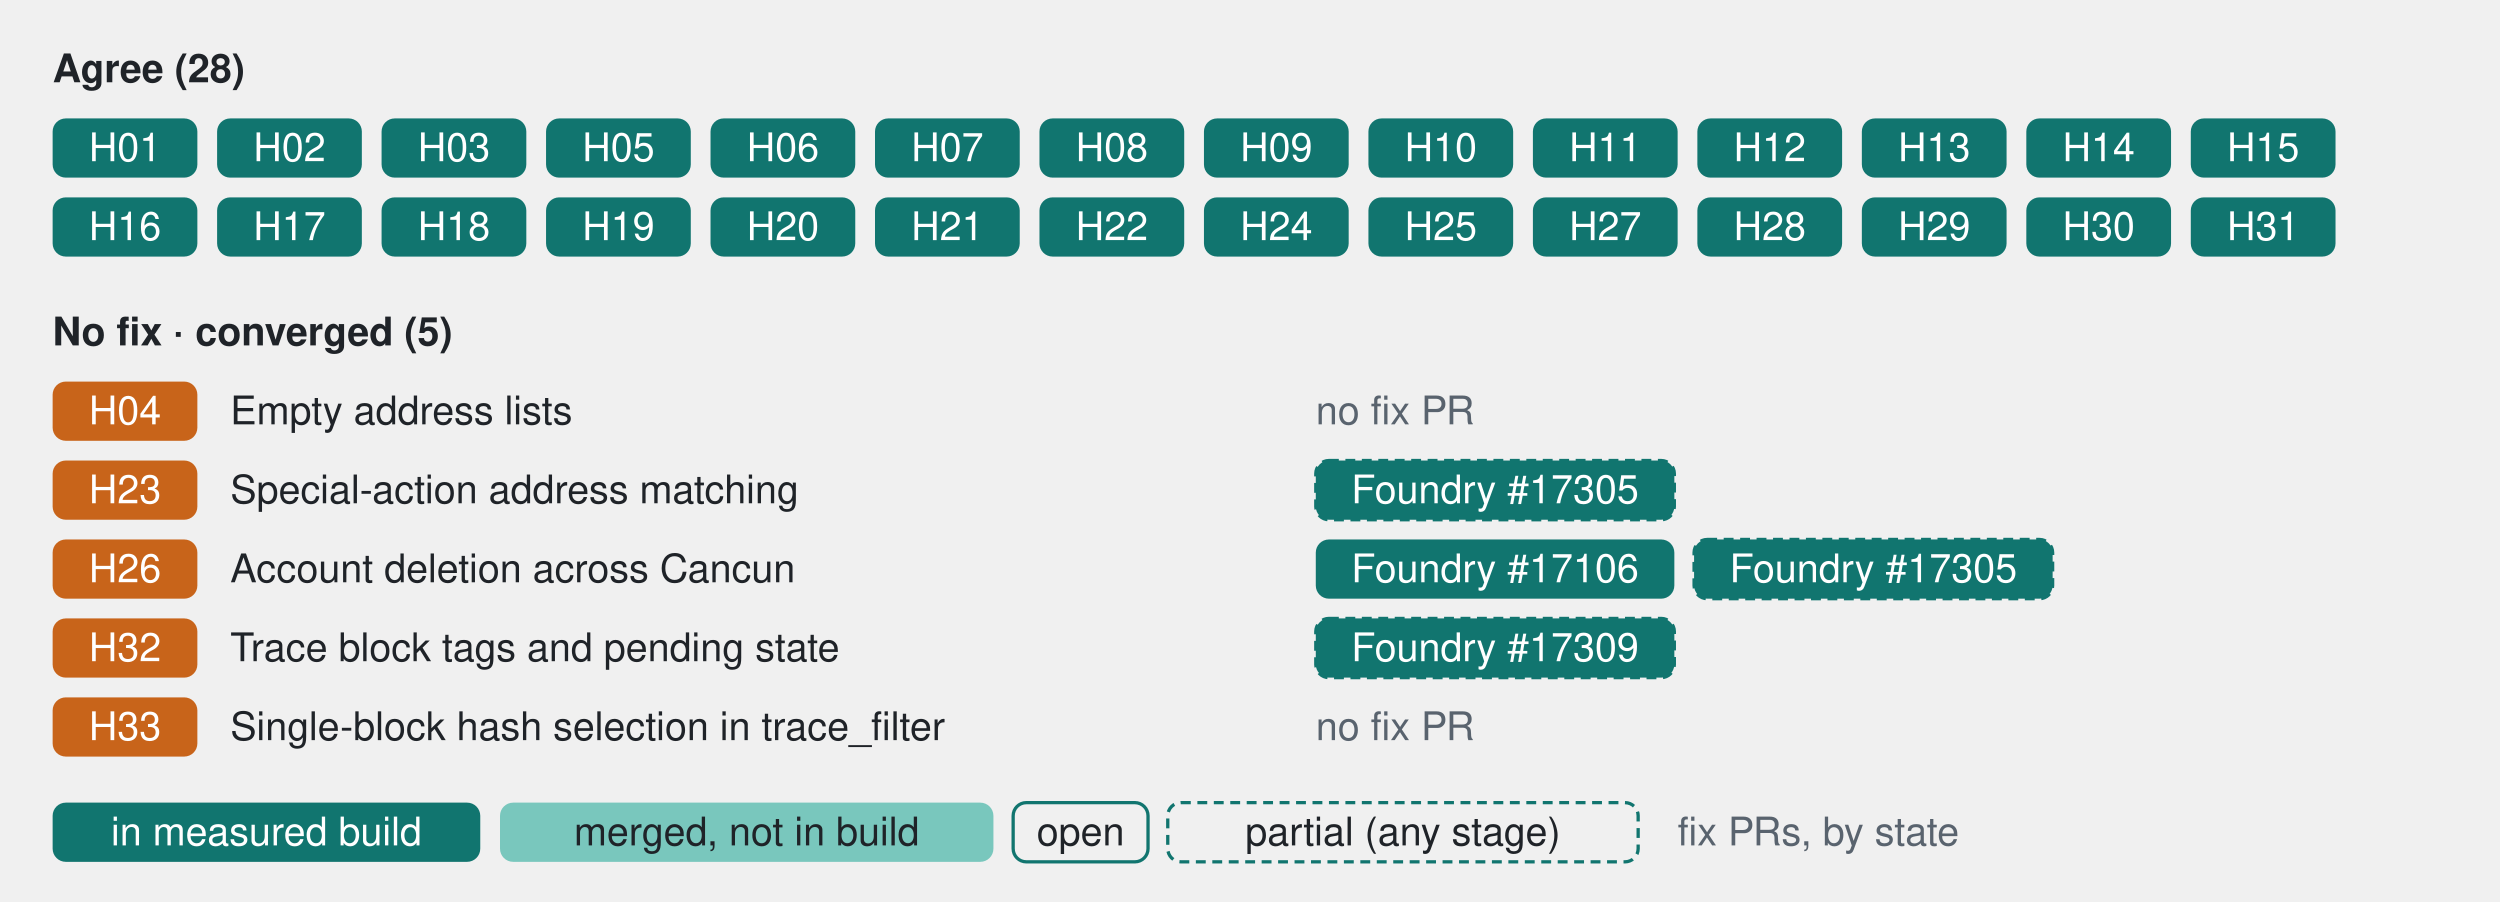
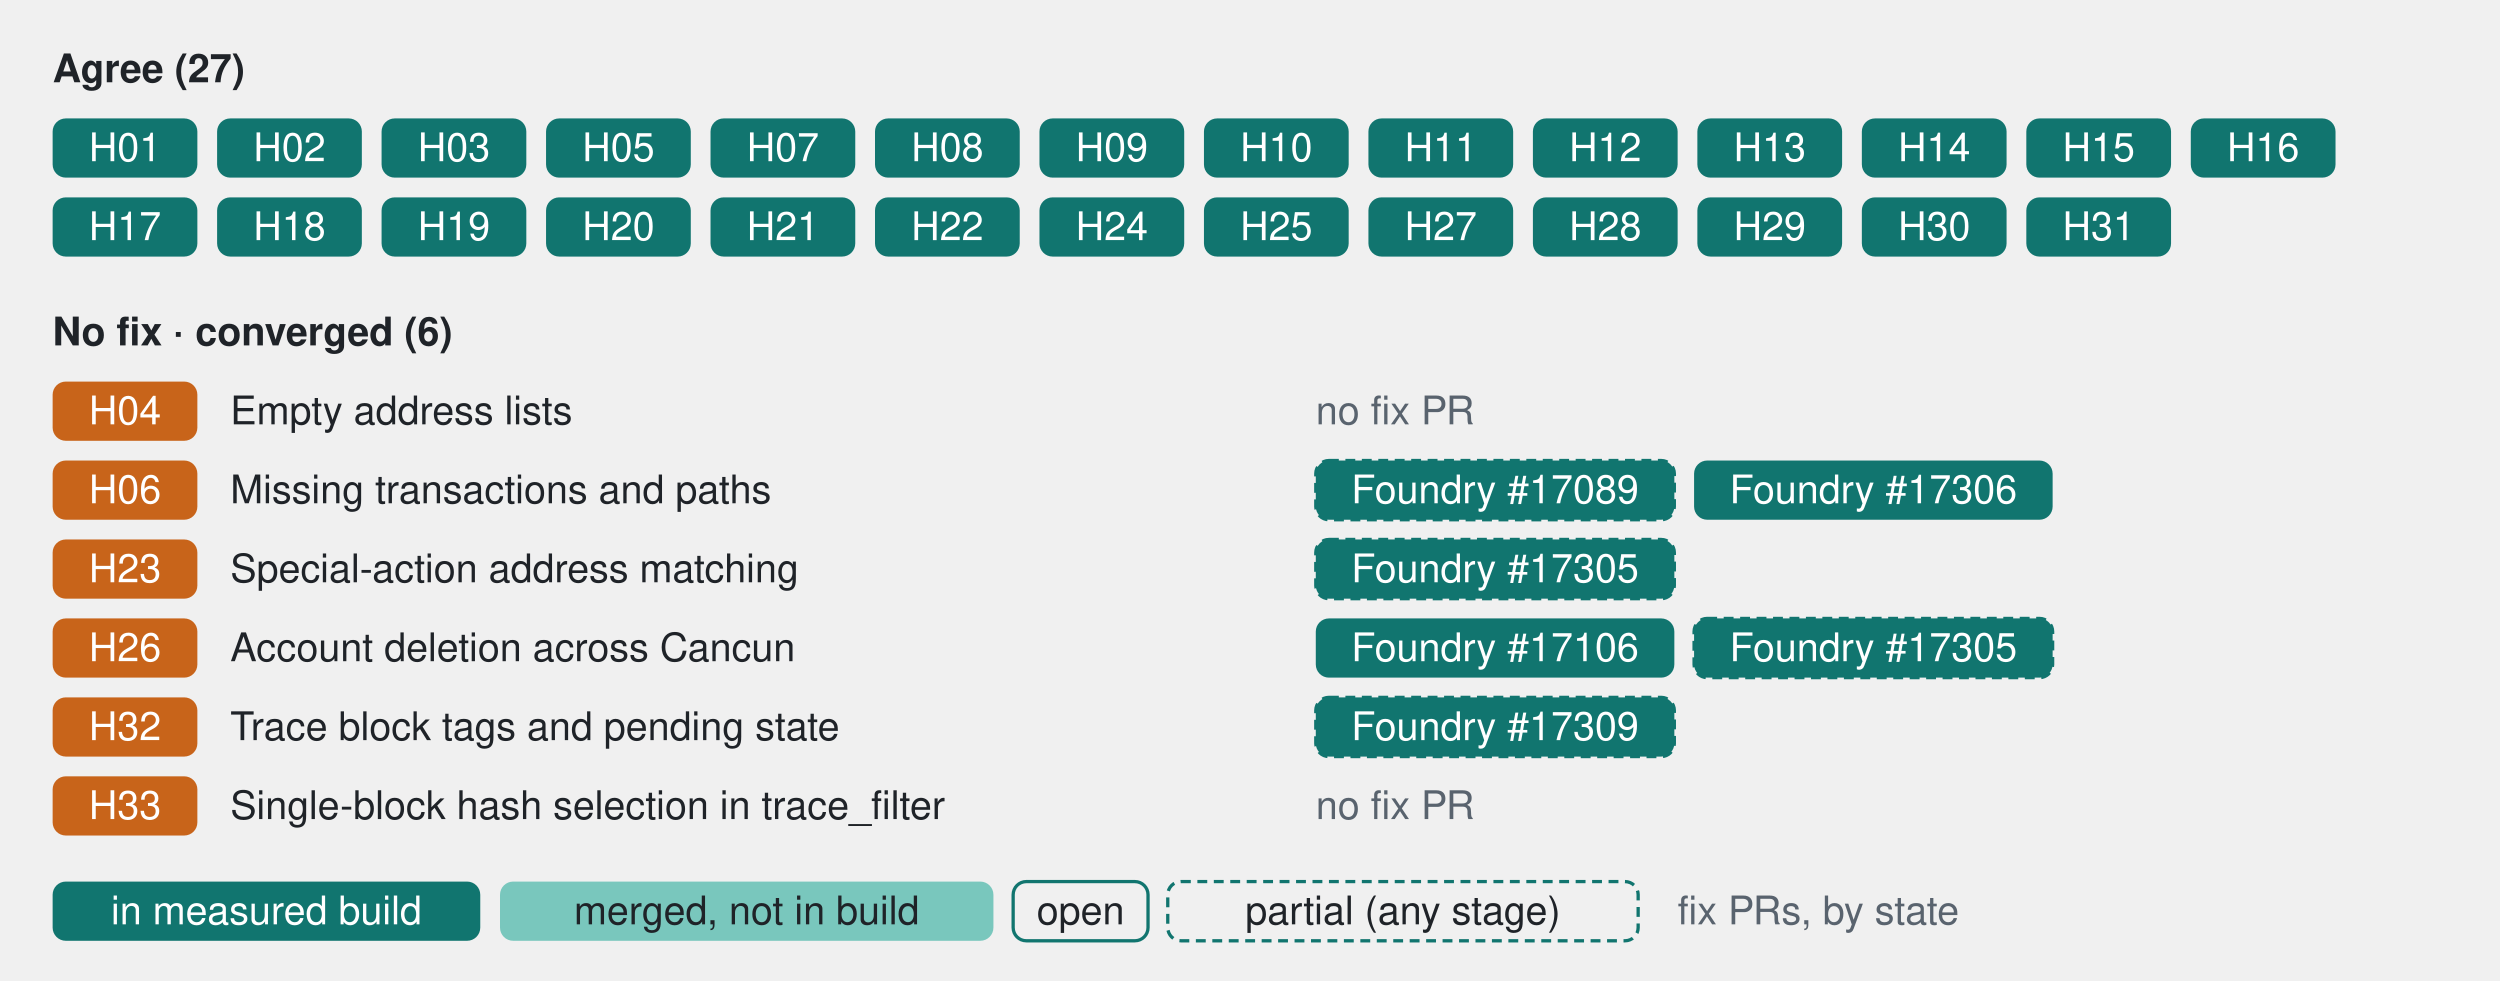
- <svg xmlns="http://www.w3.org/2000/svg" width="760" height="274" viewBox="0 0 760 274" role="img" aria-labelledby="title">
+ <svg xmlns="http://www.w3.org/2000/svg" width="760" height="298" viewBox="0 0 760 298" role="img" aria-labelledby="title">
  <style>text{font-family:-apple-system,BlinkMacSystemFont,"Segoe UI",Helvetica,Arial,sans-serif;font-size:12px}.head{font-weight:600}.partial{stroke-dasharray:3 2}.label{fill:#1f2328}.muted{fill:#59636e}.pr{fill:none;stroke:#11756f}.edge{stroke:#11756f}.b-agree{fill:#11756f}.n-agree{fill:#ffffff}.b-fix{fill:#79c7bd}.n-fix{fill:#1f2328}.b-converged{fill:#c8641a}.n-converged{fill:#ffffff}.b-review{fill:#f2b36b}.n-review{fill:#1f2328}.b-policy{fill:#8172c4}.n-policy{fill:#ffffff}.b-unmeasured{fill:#dde1e6}.n-unmeasured{fill:#1f2328}@media (prefers-color-scheme:dark){.label{fill:#e6edf3}.muted{fill:#9198a1}.pr{fill:none;stroke:#3aa59a}.edge{stroke:#3aa59a}.b-agree{fill:#3aa59a}.n-agree{fill:#0d1117}.b-fix{fill:#1a6b62}.n-fix{fill:#ffffff}.b-converged{fill:#e5843a}.n-converged{fill:#0d1117}.b-review{fill:#8f5420}.n-review{fill:#ffffff}.b-policy{fill:#9b8fe0}.n-policy{fill:#0d1117}.b-unmeasured{fill:#2d333b}.n-unmeasured{fill:#e6edf3}}</style>
-   <text class="label head" x="16" y="25">Agree (28)</text>
+   <text class="label head" x="16" y="25">Agree (27)</text>
  <rect class="b-agree" x="16" y="36" width="44" height="18" rx="4" />
  <text class="n-agree" x="38" y="49" text-anchor="middle">H01</text>
  <rect class="b-agree" x="66" y="36" width="44" height="18" rx="4" />
  <text class="n-agree" x="88" y="49" text-anchor="middle">H02</text>
  <rect class="b-agree" x="116" y="36" width="44" height="18" rx="4" />
  <text class="n-agree" x="138" y="49" text-anchor="middle">H03</text>
  <rect class="b-agree" x="166" y="36" width="44" height="18" rx="4" />
  <text class="n-agree" x="188" y="49" text-anchor="middle">H05</text>
  <rect class="b-agree" x="216" y="36" width="44" height="18" rx="4" />
-   <text class="n-agree" x="238" y="49" text-anchor="middle">H06</text>
+   <text class="n-agree" x="238" y="49" text-anchor="middle">H07</text>
  <rect class="b-agree" x="266" y="36" width="44" height="18" rx="4" />
-   <text class="n-agree" x="288" y="49" text-anchor="middle">H07</text>
+   <text class="n-agree" x="288" y="49" text-anchor="middle">H08</text>
  <rect class="b-agree" x="316" y="36" width="44" height="18" rx="4" />
-   <text class="n-agree" x="338" y="49" text-anchor="middle">H08</text>
+   <text class="n-agree" x="338" y="49" text-anchor="middle">H09</text>
  <rect class="b-agree" x="366" y="36" width="44" height="18" rx="4" />
-   <text class="n-agree" x="388" y="49" text-anchor="middle">H09</text>
+   <text class="n-agree" x="388" y="49" text-anchor="middle">H10</text>
  <rect class="b-agree" x="416" y="36" width="44" height="18" rx="4" />
-   <text class="n-agree" x="438" y="49" text-anchor="middle">H10</text>
+   <text class="n-agree" x="438" y="49" text-anchor="middle">H11</text>
  <rect class="b-agree" x="466" y="36" width="44" height="18" rx="4" />
-   <text class="n-agree" x="488" y="49" text-anchor="middle">H11</text>
+   <text class="n-agree" x="488" y="49" text-anchor="middle">H12</text>
  <rect class="b-agree" x="516" y="36" width="44" height="18" rx="4" />
-   <text class="n-agree" x="538" y="49" text-anchor="middle">H12</text>
+   <text class="n-agree" x="538" y="49" text-anchor="middle">H13</text>
  <rect class="b-agree" x="566" y="36" width="44" height="18" rx="4" />
-   <text class="n-agree" x="588" y="49" text-anchor="middle">H13</text>
+   <text class="n-agree" x="588" y="49" text-anchor="middle">H14</text>
  <rect class="b-agree" x="616" y="36" width="44" height="18" rx="4" />
-   <text class="n-agree" x="638" y="49" text-anchor="middle">H14</text>
+   <text class="n-agree" x="638" y="49" text-anchor="middle">H15</text>
  <rect class="b-agree" x="666" y="36" width="44" height="18" rx="4" />
-   <text class="n-agree" x="688" y="49" text-anchor="middle">H15</text>
+   <text class="n-agree" x="688" y="49" text-anchor="middle">H16</text>
  <rect class="b-agree" x="16" y="60" width="44" height="18" rx="4" />
-   <text class="n-agree" x="38" y="73" text-anchor="middle">H16</text>
+   <text class="n-agree" x="38" y="73" text-anchor="middle">H17</text>
  <rect class="b-agree" x="66" y="60" width="44" height="18" rx="4" />
-   <text class="n-agree" x="88" y="73" text-anchor="middle">H17</text>
+   <text class="n-agree" x="88" y="73" text-anchor="middle">H18</text>
  <rect class="b-agree" x="116" y="60" width="44" height="18" rx="4" />
-   <text class="n-agree" x="138" y="73" text-anchor="middle">H18</text>
+   <text class="n-agree" x="138" y="73" text-anchor="middle">H19</text>
  <rect class="b-agree" x="166" y="60" width="44" height="18" rx="4" />
-   <text class="n-agree" x="188" y="73" text-anchor="middle">H19</text>
+   <text class="n-agree" x="188" y="73" text-anchor="middle">H20</text>
  <rect class="b-agree" x="216" y="60" width="44" height="18" rx="4" />
-   <text class="n-agree" x="238" y="73" text-anchor="middle">H20</text>
+   <text class="n-agree" x="238" y="73" text-anchor="middle">H21</text>
  <rect class="b-agree" x="266" y="60" width="44" height="18" rx="4" />
-   <text class="n-agree" x="288" y="73" text-anchor="middle">H21</text>
+   <text class="n-agree" x="288" y="73" text-anchor="middle">H22</text>
  <rect class="b-agree" x="316" y="60" width="44" height="18" rx="4" />
-   <text class="n-agree" x="338" y="73" text-anchor="middle">H22</text>
+   <text class="n-agree" x="338" y="73" text-anchor="middle">H24</text>
  <rect class="b-agree" x="366" y="60" width="44" height="18" rx="4" />
-   <text class="n-agree" x="388" y="73" text-anchor="middle">H24</text>
+   <text class="n-agree" x="388" y="73" text-anchor="middle">H25</text>
  <rect class="b-agree" x="416" y="60" width="44" height="18" rx="4" />
-   <text class="n-agree" x="438" y="73" text-anchor="middle">H25</text>
+   <text class="n-agree" x="438" y="73" text-anchor="middle">H27</text>
  <rect class="b-agree" x="466" y="60" width="44" height="18" rx="4" />
-   <text class="n-agree" x="488" y="73" text-anchor="middle">H27</text>
+   <text class="n-agree" x="488" y="73" text-anchor="middle">H28</text>
  <rect class="b-agree" x="516" y="60" width="44" height="18" rx="4" />
-   <text class="n-agree" x="538" y="73" text-anchor="middle">H28</text>
+   <text class="n-agree" x="538" y="73" text-anchor="middle">H29</text>
  <rect class="b-agree" x="566" y="60" width="44" height="18" rx="4" />
-   <text class="n-agree" x="588" y="73" text-anchor="middle">H29</text>
+   <text class="n-agree" x="588" y="73" text-anchor="middle">H30</text>
  <rect class="b-agree" x="616" y="60" width="44" height="18" rx="4" />
-   <text class="n-agree" x="638" y="73" text-anchor="middle">H30</text>
-   <rect class="b-agree" x="666" y="60" width="44" height="18" rx="4" />
-   <text class="n-agree" x="688" y="73" text-anchor="middle">H31</text>
-   <text class="label head" x="16" y="105">No fix · converged (5)</text>
+   <text class="n-agree" x="638" y="73" text-anchor="middle">H31</text>
+   <text class="label head" x="16" y="105">No fix · converged (6)</text>
  <rect class="b-converged" x="16" y="116" width="44" height="18" rx="4" />
  <text class="n-converged" x="38" y="129" text-anchor="middle">H04</text>
  <text class="label" x="70" y="129">Empty address lists</text>
  <text class="muted" x="400" y="129">no fix PR</text>
  <rect class="b-converged" x="16" y="140" width="44" height="18" rx="4" />
-   <text class="n-converged" x="38" y="153" text-anchor="middle">H23</text>
-   <text class="label" x="70" y="153">Special-action address matching</text>
+   <text class="n-converged" x="38" y="153" text-anchor="middle">H06</text>
+   <text class="label" x="70" y="153">Missing transactions and paths</text>
  <rect class="b-agree edge partial" x="400" y="140" width="109" height="18" rx="4" />
-   <text class="n-agree" x="454.5" y="153" text-anchor="middle">Foundry #17305</text>
+   <text class="n-agree" x="454.5" y="153" text-anchor="middle">Foundry #17089</text>
+   <rect class="b-agree" x="515" y="140" width="109" height="18" rx="4" />
+   <text class="n-agree" x="569.5" y="153" text-anchor="middle">Foundry #17306</text>
  <rect class="b-converged" x="16" y="164" width="44" height="18" rx="4" />
-   <text class="n-converged" x="38" y="177" text-anchor="middle">H26</text>
-   <text class="label" x="70" y="177">Account deletion across Cancun</text>
-   <rect class="b-agree" x="400" y="164" width="109" height="18" rx="4" />
-   <text class="n-agree" x="454.5" y="177" text-anchor="middle">Foundry #17106</text>
-   <rect class="b-agree edge partial" x="515" y="164" width="109" height="18" rx="4" />
-   <text class="n-agree" x="569.5" y="177" text-anchor="middle">Foundry #17305</text>
+   <text class="n-converged" x="38" y="177" text-anchor="middle">H23</text>
+   <text class="label" x="70" y="177">Special-action address matching</text>
+   <rect class="b-agree edge partial" x="400" y="164" width="109" height="18" rx="4" />
+   <text class="n-agree" x="454.5" y="177" text-anchor="middle">Foundry #17305</text>
  <rect class="b-converged" x="16" y="188" width="44" height="18" rx="4" />
-   <text class="n-converged" x="38" y="201" text-anchor="middle">H32</text>
-   <text class="label" x="70" y="201">Trace block tags and pending state</text>
-   <rect class="b-agree edge partial" x="400" y="188" width="109" height="18" rx="4" />
-   <text class="n-agree" x="454.5" y="201" text-anchor="middle">Foundry #17309</text>
+   <text class="n-converged" x="38" y="201" text-anchor="middle">H26</text>
+   <text class="label" x="70" y="201">Account deletion across Cancun</text>
+   <rect class="b-agree" x="400" y="188" width="109" height="18" rx="4" />
+   <text class="n-agree" x="454.5" y="201" text-anchor="middle">Foundry #17106</text>
+   <rect class="b-agree edge partial" x="515" y="188" width="109" height="18" rx="4" />
+   <text class="n-agree" x="569.5" y="201" text-anchor="middle">Foundry #17305</text>
  <rect class="b-converged" x="16" y="212" width="44" height="18" rx="4" />
-   <text class="n-converged" x="38" y="225" text-anchor="middle">H33</text>
-   <text class="label" x="70" y="225">Single-block hash selection in trace_filter</text>
-   <text class="muted" x="400" y="225">no fix PR</text>
-   <rect class="b-agree" x="16" y="244" width="130" height="18" rx="4" />
-   <text class="n-agree" x="81" y="257" text-anchor="middle">in measured build</text>
-   <rect class="b-fix" x="152" y="244" width="150" height="18" rx="4" />
-   <text class="n-fix" x="227" y="257" text-anchor="middle">merged, not in build</text>
-   <rect class="pr" x="308" y="244" width="41" height="18" rx="4" />
-   <text class="label" x="328.5" y="257" text-anchor="middle">open</text>
-   <rect class="pr partial" x="355" y="244" width="143" height="18" rx="4" />
-   <text class="label" x="426.5" y="257" text-anchor="middle">partial (any stage)</text>
-   <text class="muted" x="510" y="257">fix PRs, by state</text>
+   <text class="n-converged" x="38" y="225" text-anchor="middle">H32</text>
+   <text class="label" x="70" y="225">Trace block tags and pending state</text>
+   <rect class="b-agree edge partial" x="400" y="212" width="109" height="18" rx="4" />
+   <text class="n-agree" x="454.5" y="225" text-anchor="middle">Foundry #17309</text>
+   <rect class="b-converged" x="16" y="236" width="44" height="18" rx="4" />
+   <text class="n-converged" x="38" y="249" text-anchor="middle">H33</text>
+   <text class="label" x="70" y="249">Single-block hash selection in trace_filter</text>
+   <text class="muted" x="400" y="249">no fix PR</text>
+   <rect class="b-agree" x="16" y="268" width="130" height="18" rx="4" />
+   <text class="n-agree" x="81" y="281" text-anchor="middle">in measured build</text>
+   <rect class="b-fix" x="152" y="268" width="150" height="18" rx="4" />
+   <text class="n-fix" x="227" y="281" text-anchor="middle">merged, not in build</text>
+   <rect class="pr" x="308" y="268" width="41" height="18" rx="4" />
+   <text class="label" x="328.5" y="281" text-anchor="middle">open</text>
+   <rect class="pr partial" x="355" y="268" width="143" height="18" rx="4" />
+   <text class="label" x="426.5" y="281" text-anchor="middle">partial (any stage)</text>
+   <text class="muted" x="510" y="281">fix PRs, by state</text>
</svg>
